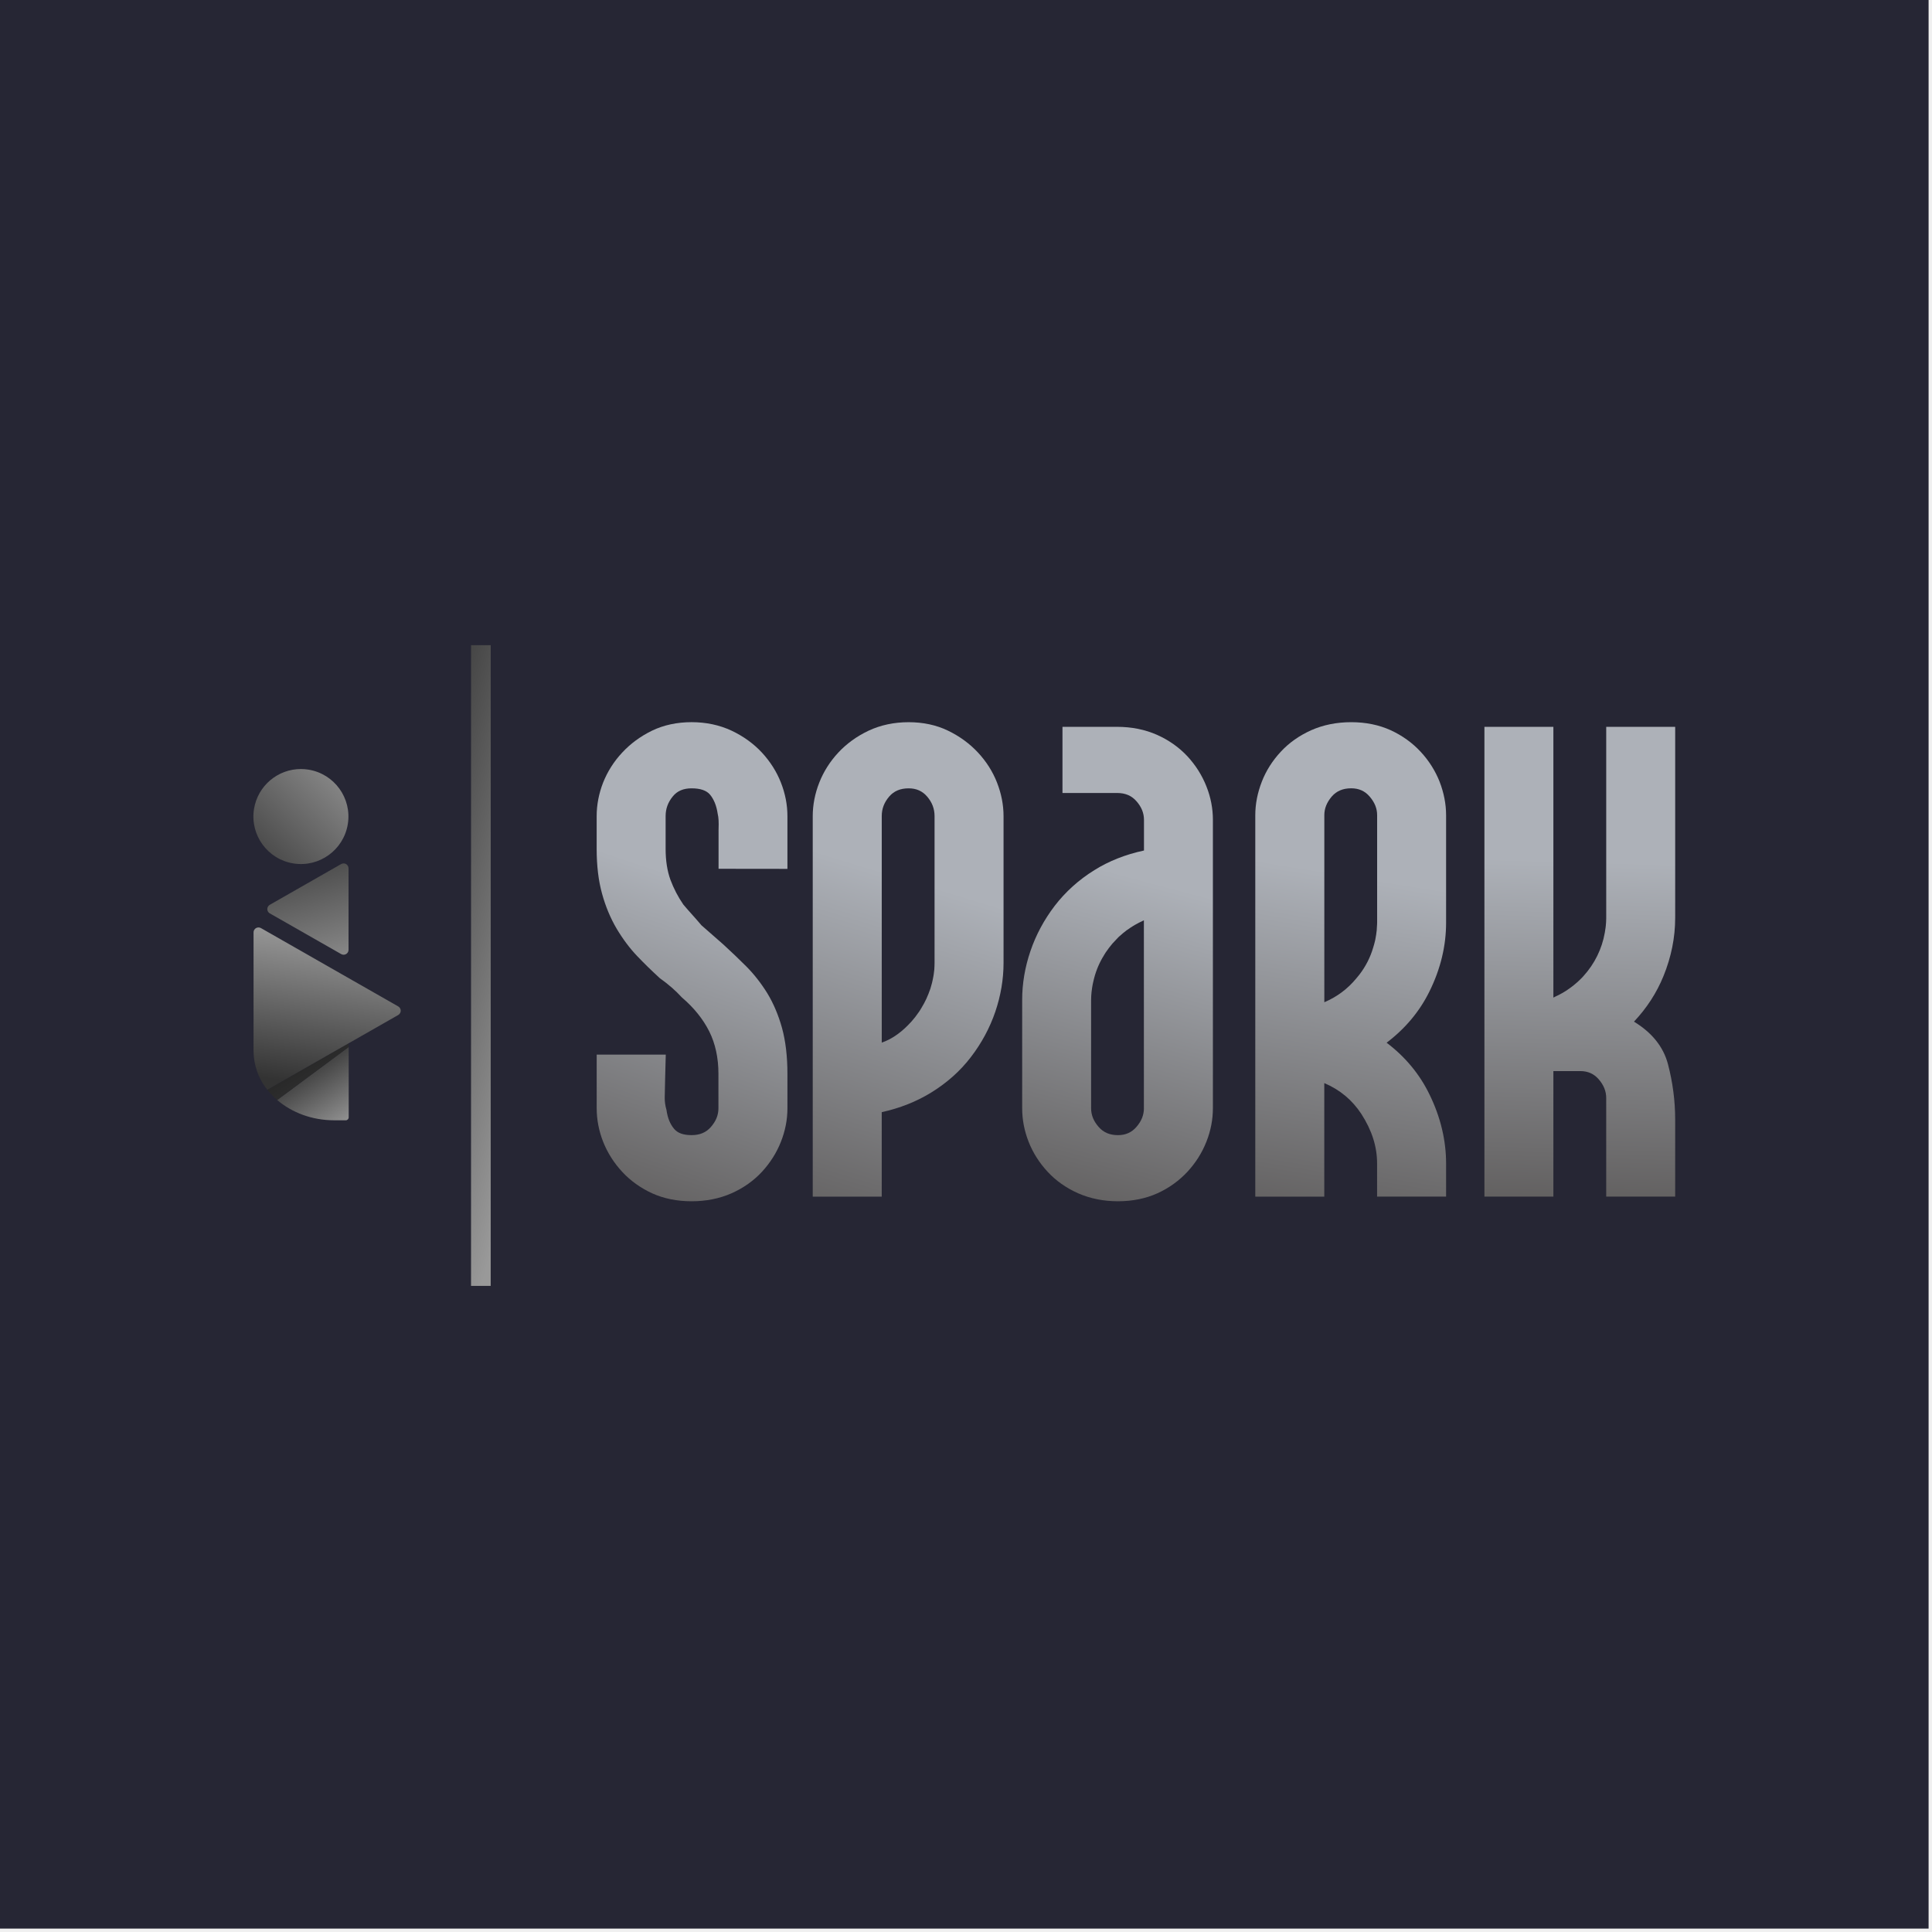
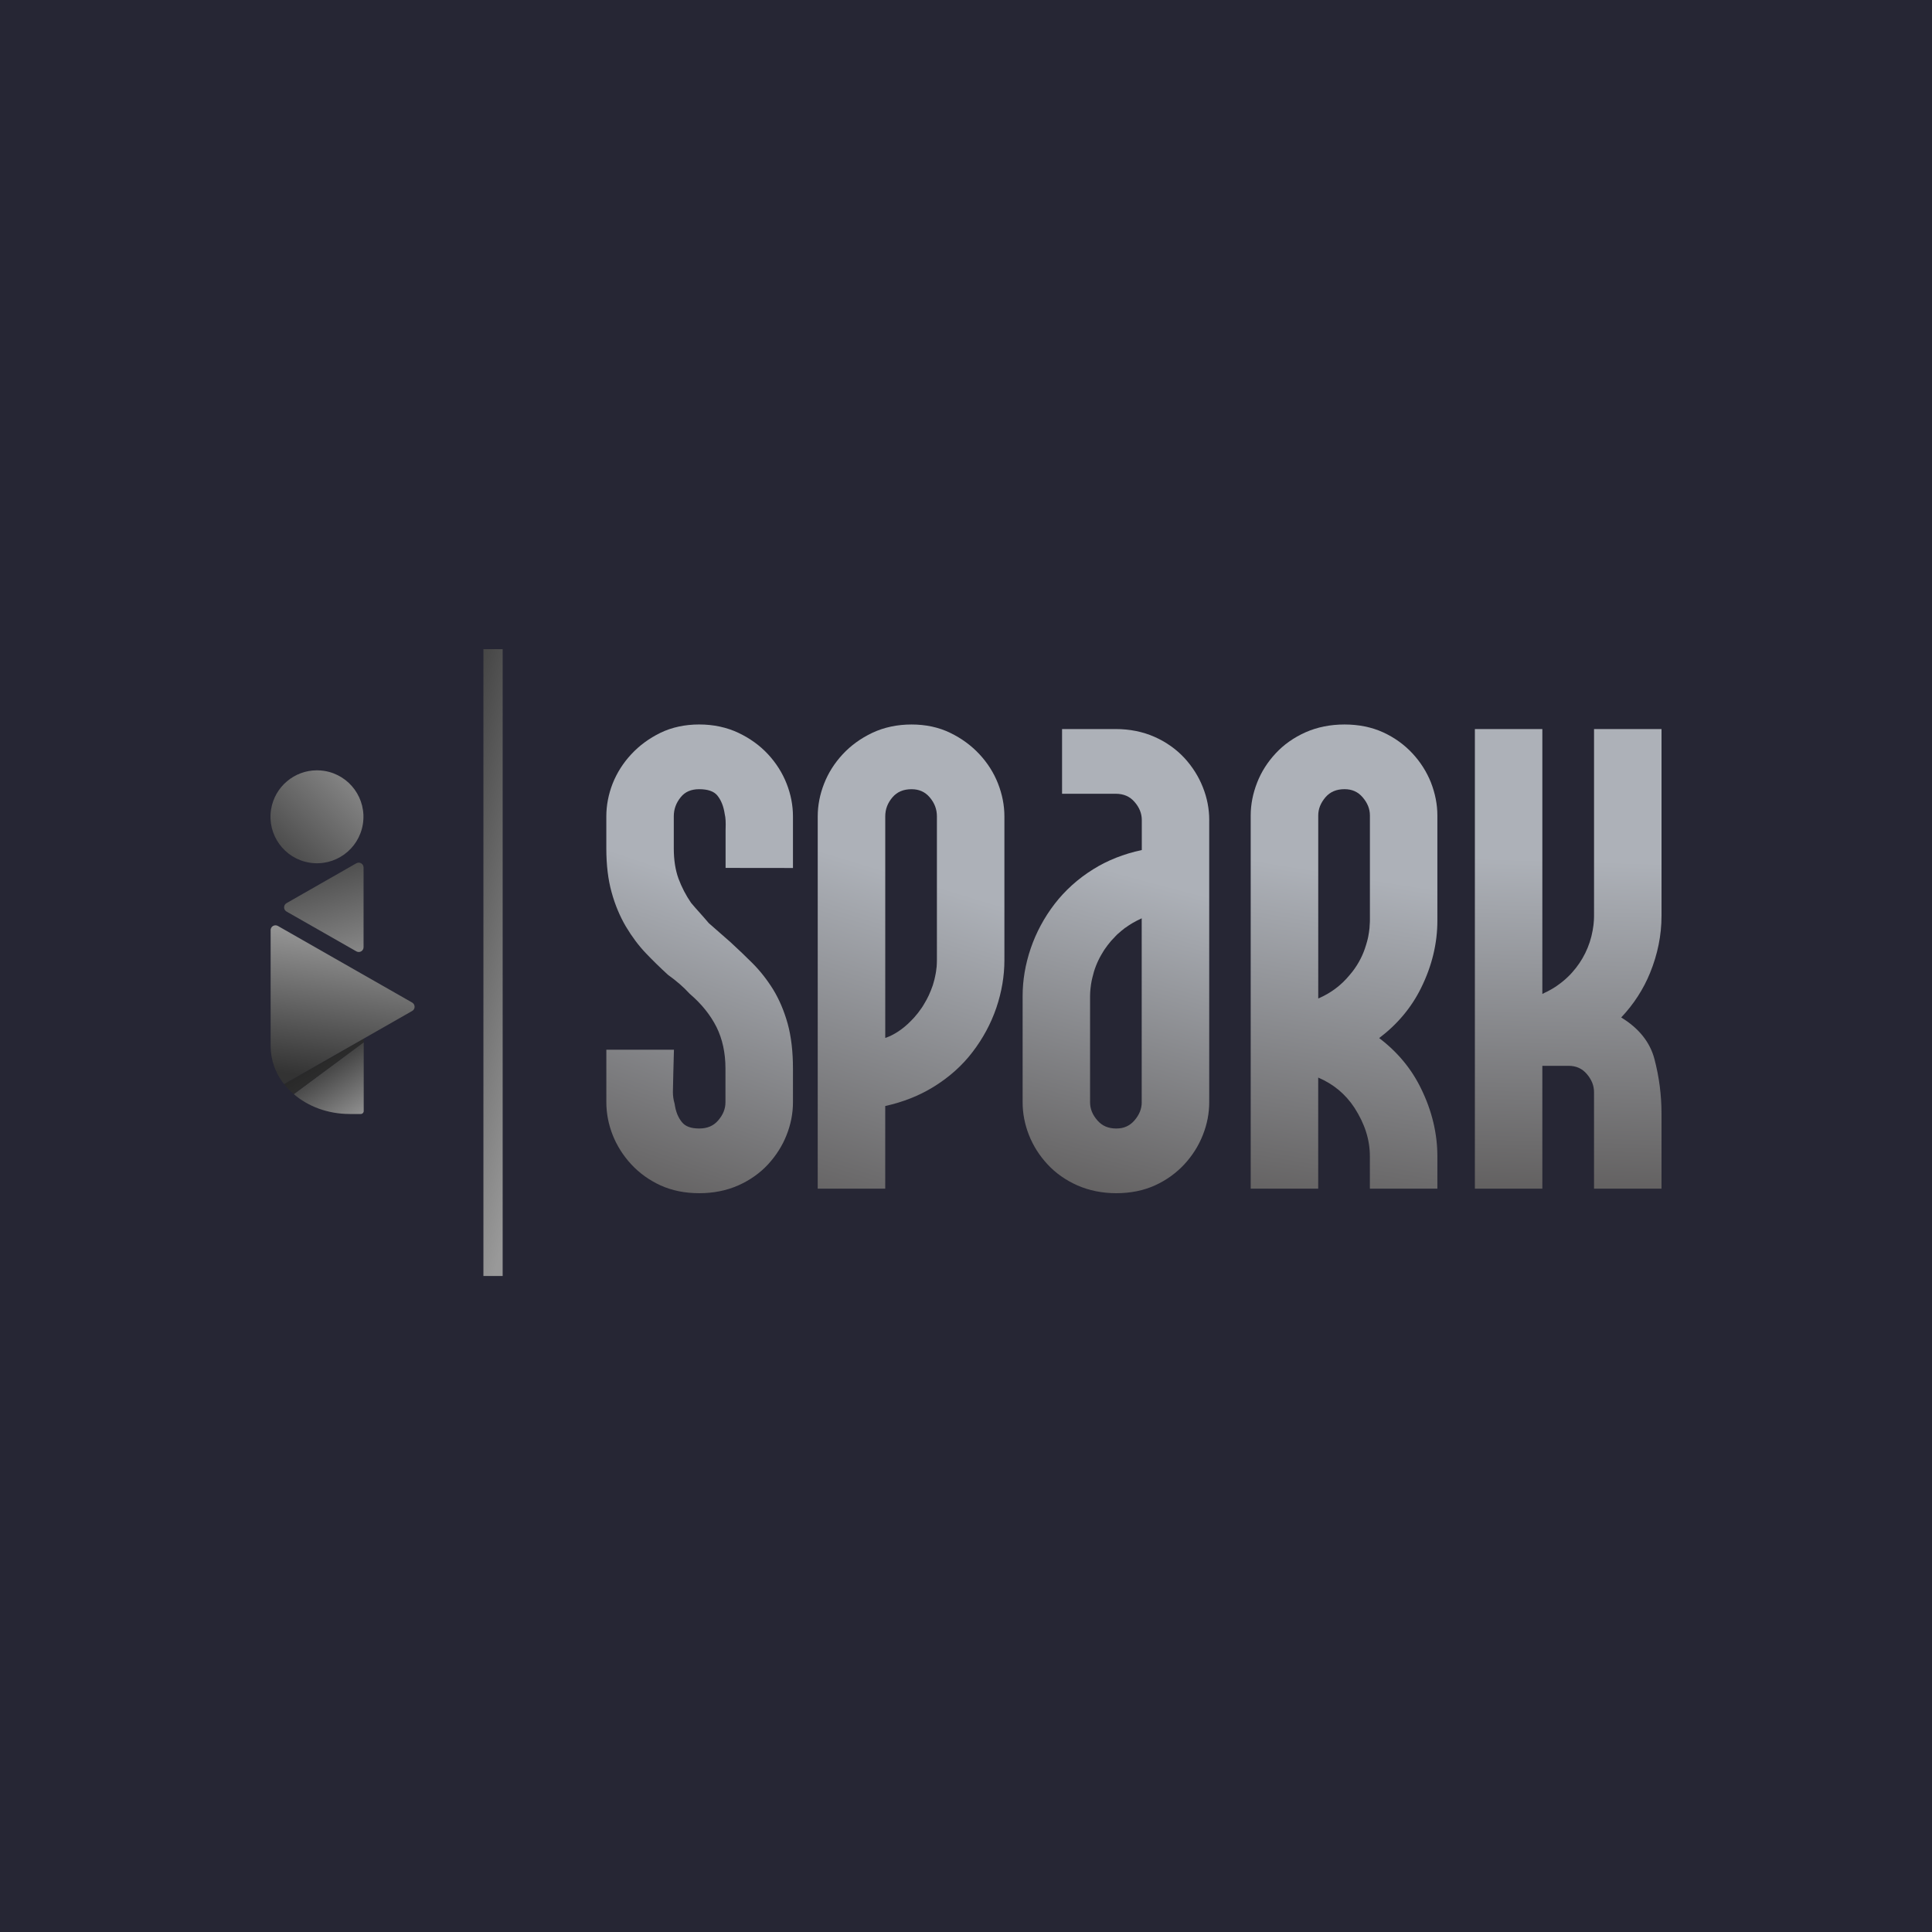
- <svg xmlns="http://www.w3.org/2000/svg" width="284" height="284" viewBox="0 0 284 284" fill="none">
-   <rect width="283.5" height="283.5" fill="#262634" />
-   <g clip-path="url(#clip0_49_11)">
-     <path d="M72.131 94.841H69.24V189.022H72.131V94.841Z" fill="url(#paint0_linear_49_11)" />
-     <path d="M49.126 164.683H50.824C51.062 164.683 51.256 164.49 51.258 164.25V153.901L40.746 161.697C42.892 163.541 45.852 164.681 49.126 164.681V164.683Z" fill="url(#paint1_linear_49_11)" />
-     <path d="M40.746 161.699L51.258 153.903V153.361L39.29 160.188C39.718 160.733 40.208 161.238 40.746 161.701V161.699Z" fill="url(#paint2_linear_49_11)" />
-     <path d="M50.508 126.918C50.386 126.918 50.262 126.95 50.148 127.013L39.661 133.003C39.547 133.067 39.453 133.162 39.39 133.274C39.192 133.622 39.313 134.066 39.661 134.264L50.15 140.247C50.26 140.309 50.384 140.341 50.51 140.343C50.911 140.343 51.235 140.019 51.235 139.618V127.645C51.235 127.52 51.201 127.396 51.141 127.286C51.007 127.05 50.761 126.918 50.508 126.918Z" fill="url(#paint3_linear_49_11)" />
-     <path d="M58.541 147.943L46.862 141.28L38.362 136.428C38.254 136.367 38.13 136.334 38.005 136.334H38.003C37.952 136.334 37.902 136.34 37.853 136.349C37.523 136.416 37.273 136.709 37.272 137.059V154.493C37.277 155.529 37.456 156.547 37.798 157.51C37.859 157.682 37.928 157.853 38.001 158.024C38.012 158.054 38.026 158.083 38.038 158.113C38.113 158.286 38.193 158.455 38.278 158.624C38.278 158.624 38.278 158.628 38.28 158.628C38.561 159.176 38.897 159.699 39.286 160.186L51.254 153.359L58.538 149.204C58.652 149.139 58.746 149.045 58.809 148.933C59.007 148.585 58.886 148.141 58.538 147.943H58.541Z" fill="url(#paint4_linear_49_11)" />
-     <path d="M43.128 126.924C46.935 127.535 50.517 124.943 51.129 121.134C51.74 117.326 49.148 113.745 45.339 113.134C44.964 113.073 44.592 113.045 44.225 113.045C40.856 113.045 37.889 115.49 37.338 118.923C36.727 122.73 39.319 126.313 43.128 126.924Z" fill="url(#paint5_linear_49_11)" />
-     <path d="M105.627 122.113V127.71L115.75 127.722V119.967C115.75 118.3 115.426 116.64 114.791 115.034C114.164 113.436 113.227 111.957 112.005 110.634C110.79 109.321 109.289 108.236 107.538 107.405C105.771 106.578 103.796 106.157 101.663 106.157C99.531 106.157 97.556 106.578 95.836 107.411C94.138 108.242 92.664 109.327 91.458 110.632C90.247 111.927 89.306 113.407 88.657 115.036C88.028 116.652 87.708 118.31 87.708 119.967V124.79C87.708 127.264 87.973 129.473 88.496 131.352C89.005 133.221 89.73 134.96 90.65 136.522C91.562 138.049 92.574 139.4 93.659 140.537C94.683 141.61 95.756 142.66 96.939 143.745L97.021 143.812C98.26 144.696 99.327 145.627 100.193 146.579L100.272 146.655C102.009 148.141 103.352 149.81 104.257 151.612C105.154 153.412 105.608 155.507 105.608 157.834V162.92C105.608 163.908 105.25 164.801 104.509 165.654C103.811 166.467 102.88 166.862 101.665 166.862C100.451 166.862 99.61 166.561 99.091 165.937C98.505 165.239 98.142 164.345 97.978 163.207L97.971 163.148L97.953 163.089C97.792 162.529 97.711 161.959 97.711 161.399C97.711 160.774 97.841 155.965 97.843 155.916L97.868 155.023H87.712V162.92C87.712 164.581 88.032 166.237 88.663 167.847C89.308 169.464 90.247 170.946 91.458 172.253C92.678 173.57 94.158 174.633 95.864 175.415C97.579 176.191 99.531 176.584 101.665 176.584C103.8 176.584 105.755 176.193 107.524 175.417C109.275 174.639 110.782 173.574 112.009 172.249C113.231 170.917 114.168 169.433 114.789 167.847C115.426 166.249 115.75 164.59 115.75 162.92V157.834C115.75 155.308 115.485 153.056 114.962 151.136C114.434 149.232 113.706 147.514 112.801 146.019C111.891 144.549 110.853 143.22 109.713 142.07C108.638 140.995 107.547 139.954 106.362 138.865L103.112 136.015C102.652 135.477 102.21 134.964 101.752 134.457C101.302 133.966 100.852 133.445 100.449 132.967C99.674 131.847 99.036 130.617 98.548 129.314C98.083 128.029 97.845 126.505 97.845 124.79V119.967C97.845 118.884 98.187 117.939 98.898 117.072C99.545 116.272 100.451 115.883 101.665 115.883C102.945 115.883 103.853 116.196 104.366 116.803C104.947 117.508 105.323 118.428 105.5 119.629C105.568 119.902 105.608 120.195 105.629 120.586C105.653 120.95 105.643 121.339 105.633 121.763L105.625 122.115L105.627 122.113Z" fill="url(#paint6_linear_49_11)" />
-     <path d="M146.56 115.036C145.927 113.423 144.988 111.941 143.771 110.634C142.557 109.327 141.085 108.244 139.379 107.417C137.663 106.58 135.702 106.161 133.568 106.161C131.433 106.161 129.45 106.58 127.684 107.407C125.936 108.234 124.435 109.327 123.22 110.636C122.006 111.943 121.065 113.425 120.432 115.038C119.799 116.642 119.471 118.306 119.471 119.971V175.904H129.613V163.484C132.269 162.902 134.7 161.941 136.846 160.624C139.174 159.194 141.155 157.439 142.72 155.385C144.282 153.353 145.489 151.116 146.304 148.737C147.112 146.357 147.519 143.945 147.519 141.577V119.973C147.519 118.308 147.193 116.654 146.56 115.04V115.036ZM137.378 141.573C137.378 141.899 137.357 142.237 137.337 142.564C137.327 142.666 137.305 142.778 137.296 142.88C137.276 143.104 137.245 143.318 137.203 143.534C137.184 143.678 137.152 143.819 137.121 143.963C137.091 144.126 137.05 144.299 137.009 144.464C136.958 144.659 136.907 144.851 136.846 145.046C136.814 145.148 136.795 145.24 136.765 145.331C136.673 145.596 136.57 145.873 136.468 146.129C136.468 146.138 136.468 146.148 136.458 146.148C136.366 146.384 136.264 146.618 136.162 146.844C135.947 147.294 135.723 147.722 135.468 148.131C135.344 148.355 135.203 148.569 135.059 148.786C135.049 148.786 135.049 148.795 135.049 148.795L135.04 148.805C134.723 149.275 134.375 149.725 134.008 150.134C133.978 150.165 133.947 150.205 133.915 150.236C133.772 150.399 133.619 150.552 133.465 150.706C132.261 151.942 130.901 152.83 129.615 153.259V119.971C129.615 118.888 129.973 117.949 130.708 117.092C131.414 116.274 132.353 115.885 133.57 115.885C134.694 115.885 135.582 116.274 136.286 117.092C137.021 117.949 137.378 118.888 137.378 119.971V141.575V141.573Z" fill="url(#paint7_linear_49_11)" />
-     <path d="M211.614 114.893C210.971 113.279 210.032 111.797 208.825 110.5C207.61 109.193 206.129 108.12 204.413 107.334C202.707 106.558 200.756 106.159 198.621 106.159C196.487 106.159 194.516 106.558 192.759 107.334C191.002 108.12 189.491 109.184 188.274 110.5C187.048 111.817 186.108 113.299 185.485 114.903C184.853 116.526 184.524 118.181 184.524 119.835V175.902H194.667V159.211C196.965 160.192 198.753 161.684 200.101 163.726C201.663 166.147 202.43 168.537 202.43 171.038V175.9H212.573V171.038C212.573 167.617 211.755 164.195 210.132 160.886C208.691 157.903 206.567 155.35 203.829 153.276C206.567 151.203 208.691 148.67 210.132 145.728C211.755 142.448 212.573 139.058 212.573 135.646V119.833C212.573 118.179 212.244 116.524 211.612 114.891L211.614 114.893ZM202.432 135.648C202.432 135.801 202.432 135.954 202.412 136.108C202.402 136.548 202.361 136.986 202.29 137.415C202.259 137.629 202.22 137.843 202.178 138.057C202.169 138.14 202.147 138.22 202.127 138.301C202.096 138.464 202.045 138.617 202.005 138.78C201.964 138.955 201.913 139.128 201.852 139.301C201.434 140.722 200.759 142.059 199.83 143.265C199.677 143.46 199.523 143.654 199.36 143.837C198.124 145.339 196.562 146.524 194.673 147.329V119.833C194.673 118.843 195.031 117.955 195.766 117.086C196.471 116.278 197.399 115.879 198.625 115.879C199.749 115.879 200.638 116.278 201.331 117.086C202.078 117.953 202.436 118.843 202.436 119.833V135.646L202.432 135.648Z" fill="url(#paint8_linear_49_11)" />
-     <path d="M178.295 120.521C178.295 118.857 177.979 117.19 177.336 115.586C176.701 113.973 175.762 112.491 174.557 111.184C173.331 109.868 171.82 108.794 170.075 108.018C168.318 107.242 166.346 106.843 164.21 106.843H156.182V116.567H164.21C165.425 116.567 166.354 116.966 167.06 117.782C167.805 118.629 168.162 119.529 168.162 120.519V125.024C165.444 125.605 162.994 126.576 160.859 127.915C158.572 129.335 156.62 131.102 155.048 133.144C153.486 135.186 152.279 137.434 151.473 139.802C150.666 142.173 150.257 144.582 150.257 146.964V162.908C150.257 164.582 150.573 166.237 151.206 167.841C151.839 169.454 152.78 170.936 153.995 172.243C155.221 173.572 156.732 174.633 158.479 175.409C160.246 176.185 162.217 176.584 164.342 176.584C166.466 176.584 168.428 176.185 170.143 175.409C171.849 174.633 173.329 173.56 174.555 172.243C175.76 170.936 176.699 169.454 177.334 167.841C177.977 166.227 178.293 164.573 178.293 162.908V120.519L178.295 120.521ZM168.153 162.91C168.153 163.901 167.795 164.799 167.06 165.648C166.354 166.465 165.466 166.864 164.342 166.864C163.125 166.864 162.198 166.465 161.492 165.648C160.747 164.799 160.39 163.901 160.39 162.91V146.966C160.39 146.567 160.421 146.18 160.46 145.781C160.46 145.761 160.46 145.74 160.47 145.72C160.502 145.372 160.563 145.036 160.624 144.698C160.653 144.535 160.694 144.362 160.736 144.197C161.011 142.98 161.461 141.827 162.074 140.765C162.103 140.724 162.125 140.695 162.145 140.653C162.186 140.561 162.247 140.469 162.308 140.376C162.441 140.142 162.595 139.907 162.768 139.683C162.778 139.651 162.809 139.622 162.838 139.59C162.921 139.457 163.023 139.325 163.125 139.201C163.247 139.038 163.371 138.885 163.503 138.731C163.522 138.712 163.544 138.69 163.554 138.67C163.768 138.435 163.984 138.201 164.196 137.987C164.279 137.904 164.35 137.823 164.432 137.741C164.474 137.711 164.503 137.68 164.544 137.639C164.564 137.629 164.586 137.609 164.595 137.597C164.912 137.31 165.238 137.035 165.576 136.78C165.596 136.77 165.617 136.748 165.637 136.729C165.678 136.709 165.72 136.678 165.759 136.658C166.005 136.475 166.27 136.3 166.535 136.137C166.627 136.086 166.708 136.025 166.8 135.974C166.82 135.964 166.842 135.954 166.861 135.943C167.229 135.728 167.606 135.534 167.995 135.361C168.046 135.341 168.098 135.3 168.149 135.278V162.908L168.153 162.91Z" fill="url(#paint9_linear_49_11)" />
-     <path d="M246.249 134.958V106.843H236.111V134.958C236.111 135.333 236.087 135.707 236.05 136.08C236.04 136.19 236.024 136.296 236.01 136.405C235.983 136.632 235.947 136.858 235.906 137.084C235.486 139.498 234.391 141.673 232.819 143.419C232.724 143.527 232.628 143.631 232.53 143.737C232.304 143.971 232.066 144.195 231.822 144.411C231.524 144.68 231.209 144.934 230.881 145.174C230.686 145.317 230.492 145.458 230.289 145.59C230.081 145.724 229.871 145.853 229.653 145.977C229.317 146.17 228.971 146.345 228.617 146.506C228.523 146.549 228.44 146.604 228.344 146.645V106.843H218.207V175.9H228.344V157.447H232.296C233.416 157.447 234.306 157.844 235.012 158.659C235.749 159.516 236.109 160.412 236.109 161.397V175.9H246.247V164.565C246.247 161.839 245.89 159.099 245.186 156.425C244.52 153.887 242.84 151.791 240.19 150.181C242.071 148.192 243.529 145.94 244.53 143.477C245.67 140.681 246.247 137.814 246.247 134.956L246.249 134.958Z" fill="url(#paint10_linear_49_11)" />
-   </g>
+ <svg xmlns="http://www.w3.org/2000/svg" width="250" height="250" viewBox="0 0 250 250" fill="none">
+   <rect width="250" height="250" fill="#262634" />
+   <path d="M65.043 84H62.553V165.113H65.043V84Z" fill="url(#paint0_linear_49_11)" />
+   <path d="M45.229 144.15H46.691C46.896 144.15 47.064 143.984 47.065 143.778V134.865L38.012 141.579C39.86 143.167 42.409 144.149 45.229 144.149V144.15Z" fill="url(#paint1_linear_49_11)" />
+   <path d="M38.012 141.581L47.066 134.867V134.399L36.758 140.279C37.127 140.748 37.548 141.183 38.012 141.583V141.581Z" fill="url(#paint2_linear_49_11)" />
+   <path d="M46.419 111.626C46.314 111.626 46.207 111.653 46.109 111.707L37.077 116.866C36.979 116.922 36.898 117.003 36.844 117.1C36.673 117.399 36.778 117.782 37.077 117.953L46.111 123.105C46.205 123.159 46.312 123.186 46.42 123.188C46.766 123.188 47.045 122.909 47.045 122.563V112.252C47.045 112.144 47.016 112.037 46.964 111.942C46.849 111.739 46.637 111.626 46.419 111.626Z" fill="url(#paint3_linear_49_11)" />
+   <path d="M53.337 129.733L43.278 123.995L35.958 119.816C35.865 119.764 35.758 119.735 35.65 119.735H35.648C35.604 119.735 35.562 119.74 35.52 119.749C35.235 119.806 35.02 120.058 35.019 120.36V135.374C35.024 136.266 35.178 137.143 35.472 137.972C35.525 138.121 35.584 138.269 35.647 138.416C35.657 138.441 35.669 138.467 35.679 138.492C35.743 138.641 35.812 138.787 35.885 138.932C35.885 138.932 35.885 138.935 35.887 138.935C36.129 139.408 36.418 139.858 36.753 140.278L47.061 134.398L53.334 130.82C53.432 130.764 53.513 130.683 53.567 130.586C53.738 130.286 53.633 129.904 53.334 129.733H53.337Z" fill="url(#paint4_linear_49_11)" />
+   <path d="M40.063 111.631C43.342 112.157 46.427 109.925 46.954 106.645C47.48 103.365 45.248 100.281 41.967 99.754C41.644 99.702 41.324 99.678 41.008 99.678C38.107 99.678 35.551 101.784 35.077 104.741C34.55 108.019 36.783 111.105 40.063 111.631Z" fill="url(#paint5_linear_49_11)" />
+   <path d="M93.891 107.488V112.308L102.609 112.318V105.639C102.609 104.204 102.33 102.774 101.783 101.391C101.243 100.015 100.436 98.74 99.383 97.601C98.337 96.471 97.044 95.537 95.536 94.821C94.014 94.108 92.313 93.746 90.477 93.746C88.641 93.746 86.939 94.108 85.459 94.826C83.996 95.542 82.727 96.476 81.687 97.6C80.645 98.715 79.834 99.99 79.275 101.393C78.734 102.784 78.458 104.213 78.458 105.639V109.793C78.458 111.924 78.686 113.826 79.137 115.444C79.575 117.054 80.2 118.552 80.992 119.898C81.777 121.213 82.649 122.375 83.583 123.355C84.465 124.28 85.389 125.183 86.408 126.118L86.479 126.175C87.545 126.937 88.465 127.739 89.211 128.558L89.279 128.624C90.775 129.904 91.931 131.341 92.711 132.893C93.483 134.443 93.874 136.248 93.874 138.252V142.632C93.874 143.483 93.566 144.252 92.928 144.986C92.327 145.687 91.525 146.027 90.479 146.027C89.433 146.027 88.708 145.768 88.261 145.23C87.757 144.629 87.444 143.859 87.303 142.879L87.297 142.828L87.281 142.778C87.143 142.295 87.073 141.804 87.073 141.322C87.073 140.784 87.185 136.642 87.187 136.6L87.209 135.831H78.461V142.632C78.461 144.062 78.737 145.489 79.281 146.875C79.836 148.268 80.645 149.544 81.687 150.67C82.739 151.804 84.013 152.72 85.482 153.393C86.96 154.062 88.641 154.4 90.479 154.4C92.317 154.4 94.001 154.064 95.524 153.395C97.032 152.725 98.33 151.807 99.387 150.667C100.439 149.519 101.247 148.241 101.782 146.875C102.33 145.499 102.609 144.071 102.609 142.632V138.252C102.609 136.077 102.381 134.137 101.931 132.483C101.475 130.843 100.849 129.364 100.069 128.076C99.285 126.81 98.391 125.666 97.41 124.676C96.484 123.75 95.544 122.853 94.524 121.915L91.724 119.461C91.328 118.997 90.947 118.555 90.553 118.119C90.165 117.696 89.778 117.247 89.431 116.836C88.764 115.871 88.214 114.811 87.794 113.689C87.393 112.582 87.188 111.271 87.188 109.793V105.639C87.188 104.707 87.483 103.893 88.096 103.146C88.652 102.457 89.433 102.122 90.479 102.122C91.581 102.122 92.362 102.391 92.804 102.914C93.305 103.522 93.629 104.314 93.781 105.348C93.84 105.584 93.874 105.836 93.892 106.173C93.913 106.486 93.904 106.821 93.896 107.186L93.889 107.489L93.891 107.488Z" fill="url(#paint6_linear_49_11)" />
+   <path d="M129.144 101.393C128.599 100.003 127.79 98.727 126.742 97.602C125.696 96.476 124.428 95.543 122.959 94.831C121.482 94.11 119.792 93.749 117.954 93.749C116.116 93.749 114.408 94.11 112.887 94.822C111.382 95.535 110.089 96.476 109.043 97.603C107.997 98.729 107.186 100.005 106.641 101.395C106.096 102.776 105.813 104.209 105.813 105.643V153.815H114.549V143.118C116.835 142.617 118.929 141.789 120.777 140.655C122.783 139.423 124.489 137.912 125.837 136.143C127.182 134.393 128.221 132.467 128.924 130.417C129.619 128.367 129.97 126.29 129.97 124.251V105.645C129.97 104.211 129.689 102.786 129.144 101.396V101.393ZM121.236 124.247C121.236 124.528 121.218 124.82 121.201 125.101C121.192 125.189 121.174 125.285 121.165 125.373C121.148 125.566 121.121 125.75 121.085 125.937C121.069 126.06 121.041 126.182 121.014 126.306C120.989 126.446 120.953 126.595 120.918 126.737C120.874 126.905 120.83 127.071 120.777 127.238C120.75 127.326 120.733 127.406 120.708 127.484C120.629 127.712 120.54 127.951 120.452 128.171C120.452 128.179 120.452 128.188 120.444 128.188C120.364 128.391 120.276 128.592 120.188 128.787C120.004 129.175 119.811 129.544 119.591 129.896C119.484 130.089 119.362 130.273 119.239 130.459C119.23 130.459 119.23 130.468 119.23 130.468L119.222 130.476C118.949 130.881 118.65 131.268 118.333 131.62C118.308 131.647 118.281 131.681 118.254 131.708C118.13 131.849 117.998 131.981 117.866 132.113C116.829 133.177 115.657 133.942 114.551 134.311V105.643C114.551 104.71 114.859 103.901 115.492 103.163C116.099 102.459 116.908 102.124 117.956 102.124C118.924 102.124 119.689 102.459 120.295 103.163C120.928 103.901 121.236 104.71 121.236 105.643V124.249V124.247Z" fill="url(#paint7_linear_49_11)" />
+   <path d="M185.17 101.269C184.617 99.88 183.808 98.604 182.768 97.487C181.722 96.361 180.446 95.437 178.969 94.76C177.499 94.091 175.819 93.748 173.981 93.748C172.142 93.748 170.445 94.091 168.932 94.76C167.419 95.437 166.117 96.353 165.069 97.487C164.013 98.621 163.204 99.897 162.668 101.278C162.123 102.676 161.84 104.101 161.84 105.526V153.813H170.575V139.438C172.554 140.283 174.094 141.568 175.255 143.326C176.601 145.412 177.261 147.47 177.261 149.624V153.812H185.996V149.624C185.996 146.678 185.292 143.731 183.894 140.881C182.653 138.311 180.824 136.113 178.466 134.327C180.824 132.541 182.653 130.36 183.894 127.826C185.292 125.001 185.996 122.081 185.996 119.143V105.525C185.996 104.099 185.713 102.674 185.168 101.268L185.17 101.269ZM177.263 119.145C177.263 119.277 177.262 119.409 177.246 119.541C177.237 119.92 177.202 120.297 177.141 120.666C177.114 120.851 177.08 121.035 177.044 121.22C177.036 121.291 177.017 121.36 177 121.43C176.973 121.57 176.929 121.702 176.895 121.843C176.86 121.993 176.816 122.142 176.763 122.291C176.403 123.515 175.822 124.666 175.022 125.705C174.89 125.873 174.758 126.04 174.617 126.198C173.552 127.491 172.207 128.511 170.58 129.205V105.525C170.58 104.672 170.888 103.907 171.521 103.158C172.129 102.463 172.928 102.119 173.984 102.119C174.952 102.119 175.717 102.463 176.315 103.158C176.958 103.905 177.266 104.672 177.266 105.525V119.143L177.263 119.145Z" fill="url(#paint8_linear_49_11)" />
+   <path d="M156.475 106.117C156.475 104.683 156.202 103.248 155.649 101.867C155.102 100.477 154.293 99.201 153.256 98.075C152.2 96.941 150.898 96.017 149.395 95.349C147.882 94.68 146.184 94.337 144.344 94.337H137.43V102.711H144.344C145.39 102.711 146.191 103.055 146.799 103.757C147.44 104.487 147.748 105.262 147.748 106.115V109.994C145.407 110.495 143.297 111.332 141.459 112.484C139.488 113.708 137.808 115.229 136.454 116.988C135.108 118.747 134.069 120.683 133.375 122.722C132.679 124.764 132.327 126.839 132.327 128.89V142.622C132.327 144.064 132.6 145.489 133.145 146.87C133.69 148.26 134.5 149.536 135.546 150.662C136.603 151.806 137.904 152.72 139.409 153.388C140.93 154.057 142.628 154.4 144.458 154.4C146.287 154.4 147.977 154.057 149.454 153.388C150.923 152.72 152.198 151.796 153.254 150.662C154.292 149.536 155.101 148.26 155.647 146.87C156.201 145.481 156.473 144.056 156.473 142.622V106.115L156.475 106.117ZM147.74 142.624C147.74 143.477 147.432 144.25 146.799 144.981C146.191 145.685 145.426 146.029 144.458 146.029C143.41 146.029 142.611 145.685 142.004 144.981C141.362 144.25 141.054 143.477 141.054 142.624V128.892C141.054 128.548 141.081 128.215 141.115 127.871C141.115 127.854 141.115 127.836 141.123 127.819C141.15 127.519 141.203 127.23 141.255 126.939C141.281 126.798 141.316 126.649 141.352 126.507C141.589 125.459 141.976 124.466 142.505 123.552C142.53 123.516 142.549 123.491 142.565 123.455C142.601 123.376 142.653 123.296 142.706 123.217C142.821 123.015 142.953 122.812 143.102 122.619C143.11 122.592 143.138 122.567 143.163 122.54C143.234 122.425 143.322 122.311 143.41 122.205C143.515 122.064 143.622 121.932 143.735 121.8C143.752 121.783 143.771 121.764 143.779 121.748C143.964 121.544 144.15 121.343 144.333 121.159C144.404 121.087 144.465 121.018 144.536 120.947C144.571 120.922 144.597 120.894 144.632 120.859C144.649 120.85 144.668 120.834 144.676 120.823C144.949 120.576 145.23 120.339 145.521 120.119C145.538 120.111 145.556 120.092 145.573 120.075C145.609 120.058 145.644 120.031 145.678 120.014C145.89 119.857 146.118 119.706 146.347 119.566C146.426 119.522 146.496 119.469 146.575 119.425C146.592 119.417 146.611 119.408 146.628 119.398C146.944 119.214 147.269 119.046 147.604 118.897C147.648 118.88 147.692 118.845 147.736 118.826V142.622L147.74 142.624Z" fill="url(#paint9_linear_49_11)" />
+   <path d="M215 118.55V94.337H206.268V118.55C206.268 118.874 206.248 119.195 206.215 119.517C206.207 119.612 206.193 119.703 206.182 119.796C206.158 119.992 206.127 120.187 206.092 120.382C205.73 122.46 204.787 124.334 203.433 125.837C203.352 125.93 203.269 126.02 203.184 126.111C202.989 126.312 202.785 126.505 202.575 126.692C202.317 126.923 202.047 127.142 201.764 127.348C201.596 127.472 201.429 127.594 201.255 127.707C201.075 127.822 200.894 127.934 200.706 128.04C200.417 128.206 200.119 128.357 199.814 128.496C199.733 128.533 199.662 128.58 199.579 128.616V94.337H190.849V153.811H199.579V137.918H202.983C203.947 137.918 204.714 138.26 205.322 138.963C205.956 139.701 206.266 140.472 206.266 141.32V153.811H214.998V144.049C214.998 141.701 214.69 139.342 214.084 137.038C213.51 134.853 212.063 133.047 209.782 131.661C211.401 129.948 212.657 128.008 213.519 125.888C214.501 123.479 214.998 121.01 214.998 118.549L215 118.55Z" fill="url(#paint10_linear_49_11)" />
  <defs>
-     <linearGradient id="paint0_linear_49_11" x1="52.262" y1="137.098" x2="146.412" y2="161.798" gradientUnits="userSpaceOnUse">
+     <linearGradient id="paint0_linear_49_11" x1="47.931" y1="120.393" x2="129.016" y2="141.666" gradientUnits="userSpaceOnUse">
      <stop stop-color="#333333" />
      <stop offset="0.32" stop-color="#999999" />
    </linearGradient>
-     <linearGradient id="paint1_linear_49_11" x1="44.794" y1="155.92" x2="64.082" y2="185.959" gradientUnits="userSpaceOnUse">
+     <linearGradient id="paint1_linear_49_11" x1="41.498" y1="136.603" x2="58.109" y2="162.474" gradientUnits="userSpaceOnUse">
      <stop stop-color="#333333" />
      <stop offset="0.33" stop-color="#999999" />
    </linearGradient>
-     <linearGradient id="paint2_linear_49_11" x1="47.78" y1="160.86" x2="41.523" y2="150.657" gradientUnits="userSpaceOnUse">
+     <linearGradient id="paint2_linear_49_11" x1="44.07" y1="140.858" x2="38.681" y2="132.07" gradientUnits="userSpaceOnUse">
      <stop stop-color="#333333" />
      <stop offset="1" stop-color="#1A1A1A" />
    </linearGradient>
-     <linearGradient id="paint3_linear_49_11" x1="42.802" y1="122.174" x2="63.091" y2="191.915" gradientUnits="userSpaceOnUse">
+     <linearGradient id="paint3_linear_49_11" x1="39.782" y1="107.54" x2="57.256" y2="167.604" gradientUnits="userSpaceOnUse">
      <stop stop-color="#333333" />
      <stop offset="0.33" stop-color="#999999" />
    </linearGradient>
-     <linearGradient id="paint4_linear_49_11" x1="45.695" y1="159.43" x2="55.413" y2="92.041" gradientUnits="userSpaceOnUse">
+     <linearGradient id="paint4_linear_49_11" x1="42.273" y1="139.626" x2="50.643" y2="81.588" gradientUnits="userSpaceOnUse">
      <stop stop-color="#333333" />
      <stop offset="0.33" stop-color="#999999" />
    </linearGradient>
-     <linearGradient id="paint5_linear_49_11" x1="34.579" y1="129.799" x2="90.76" y2="72.956" gradientUnits="userSpaceOnUse">
+     <linearGradient id="paint5_linear_49_11" x1="32.7" y1="114.107" x2="81.086" y2="65.151" gradientUnits="userSpaceOnUse">
      <stop stop-color="#333333" />
      <stop offset="0.33" stop-color="#999999" />
    </linearGradient>
-     <linearGradient id="paint6_linear_49_11" x1="89.715" y1="177.06" x2="110.855" y2="114.386" gradientUnits="userSpaceOnUse">
+     <linearGradient id="paint6_linear_49_11" x1="80.186" y1="154.81" x2="98.393" y2="100.833" gradientUnits="userSpaceOnUse">
      <stop stop-color="#615F5F" />
      <stop offset="0.74" stop-color="#ADB1B8" />
    </linearGradient>
-     <linearGradient id="paint7_linear_49_11" x1="118.632" y1="180.195" x2="139.573" y2="111.461" gradientUnits="userSpaceOnUse">
+     <linearGradient id="paint7_linear_49_11" x1="105.091" y1="157.51" x2="123.127" y2="98.314" gradientUnits="userSpaceOnUse">
      <stop stop-color="#615F5F" />
      <stop offset="0.74" stop-color="#ADB1B8" />
    </linearGradient>
-     <linearGradient id="paint8_linear_49_11" x1="193.229" y1="180.037" x2="204.44" y2="111.174" gradientUnits="userSpaceOnUse">
+     <linearGradient id="paint8_linear_49_11" x1="169.336" y1="157.375" x2="178.992" y2="98.067" gradientUnits="userSpaceOnUse">
      <stop stop-color="#615F5F" />
      <stop offset="0.74" stop-color="#ADB1B8" />
    </linearGradient>
-     <linearGradient id="paint9_linear_49_11" x1="156.1" y1="177.622" x2="173.4" y2="112.562" gradientUnits="userSpaceOnUse">
+     <linearGradient id="paint9_linear_49_11" x1="137.359" y1="155.294" x2="152.259" y2="99.262" gradientUnits="userSpaceOnUse">
      <stop stop-color="#615F5F" />
      <stop offset="0.74" stop-color="#ADB1B8" />
    </linearGradient>
-     <linearGradient id="paint10_linear_49_11" x1="231.192" y1="177.221" x2="233.174" y2="108.73" gradientUnits="userSpaceOnUse">
+     <linearGradient id="paint10_linear_49_11" x1="202.031" y1="154.949" x2="203.739" y2="95.961" gradientUnits="userSpaceOnUse">
      <stop stop-color="#615F5F" />
      <stop offset="0.74" stop-color="#ADB1B8" />
    </linearGradient>
-     <clipPath id="clip0_49_11">
-       <rect width="209" height="94.545" fill="white" transform="translate(37.25 94.4775)" />
-     </clipPath>
  </defs>
</svg>
